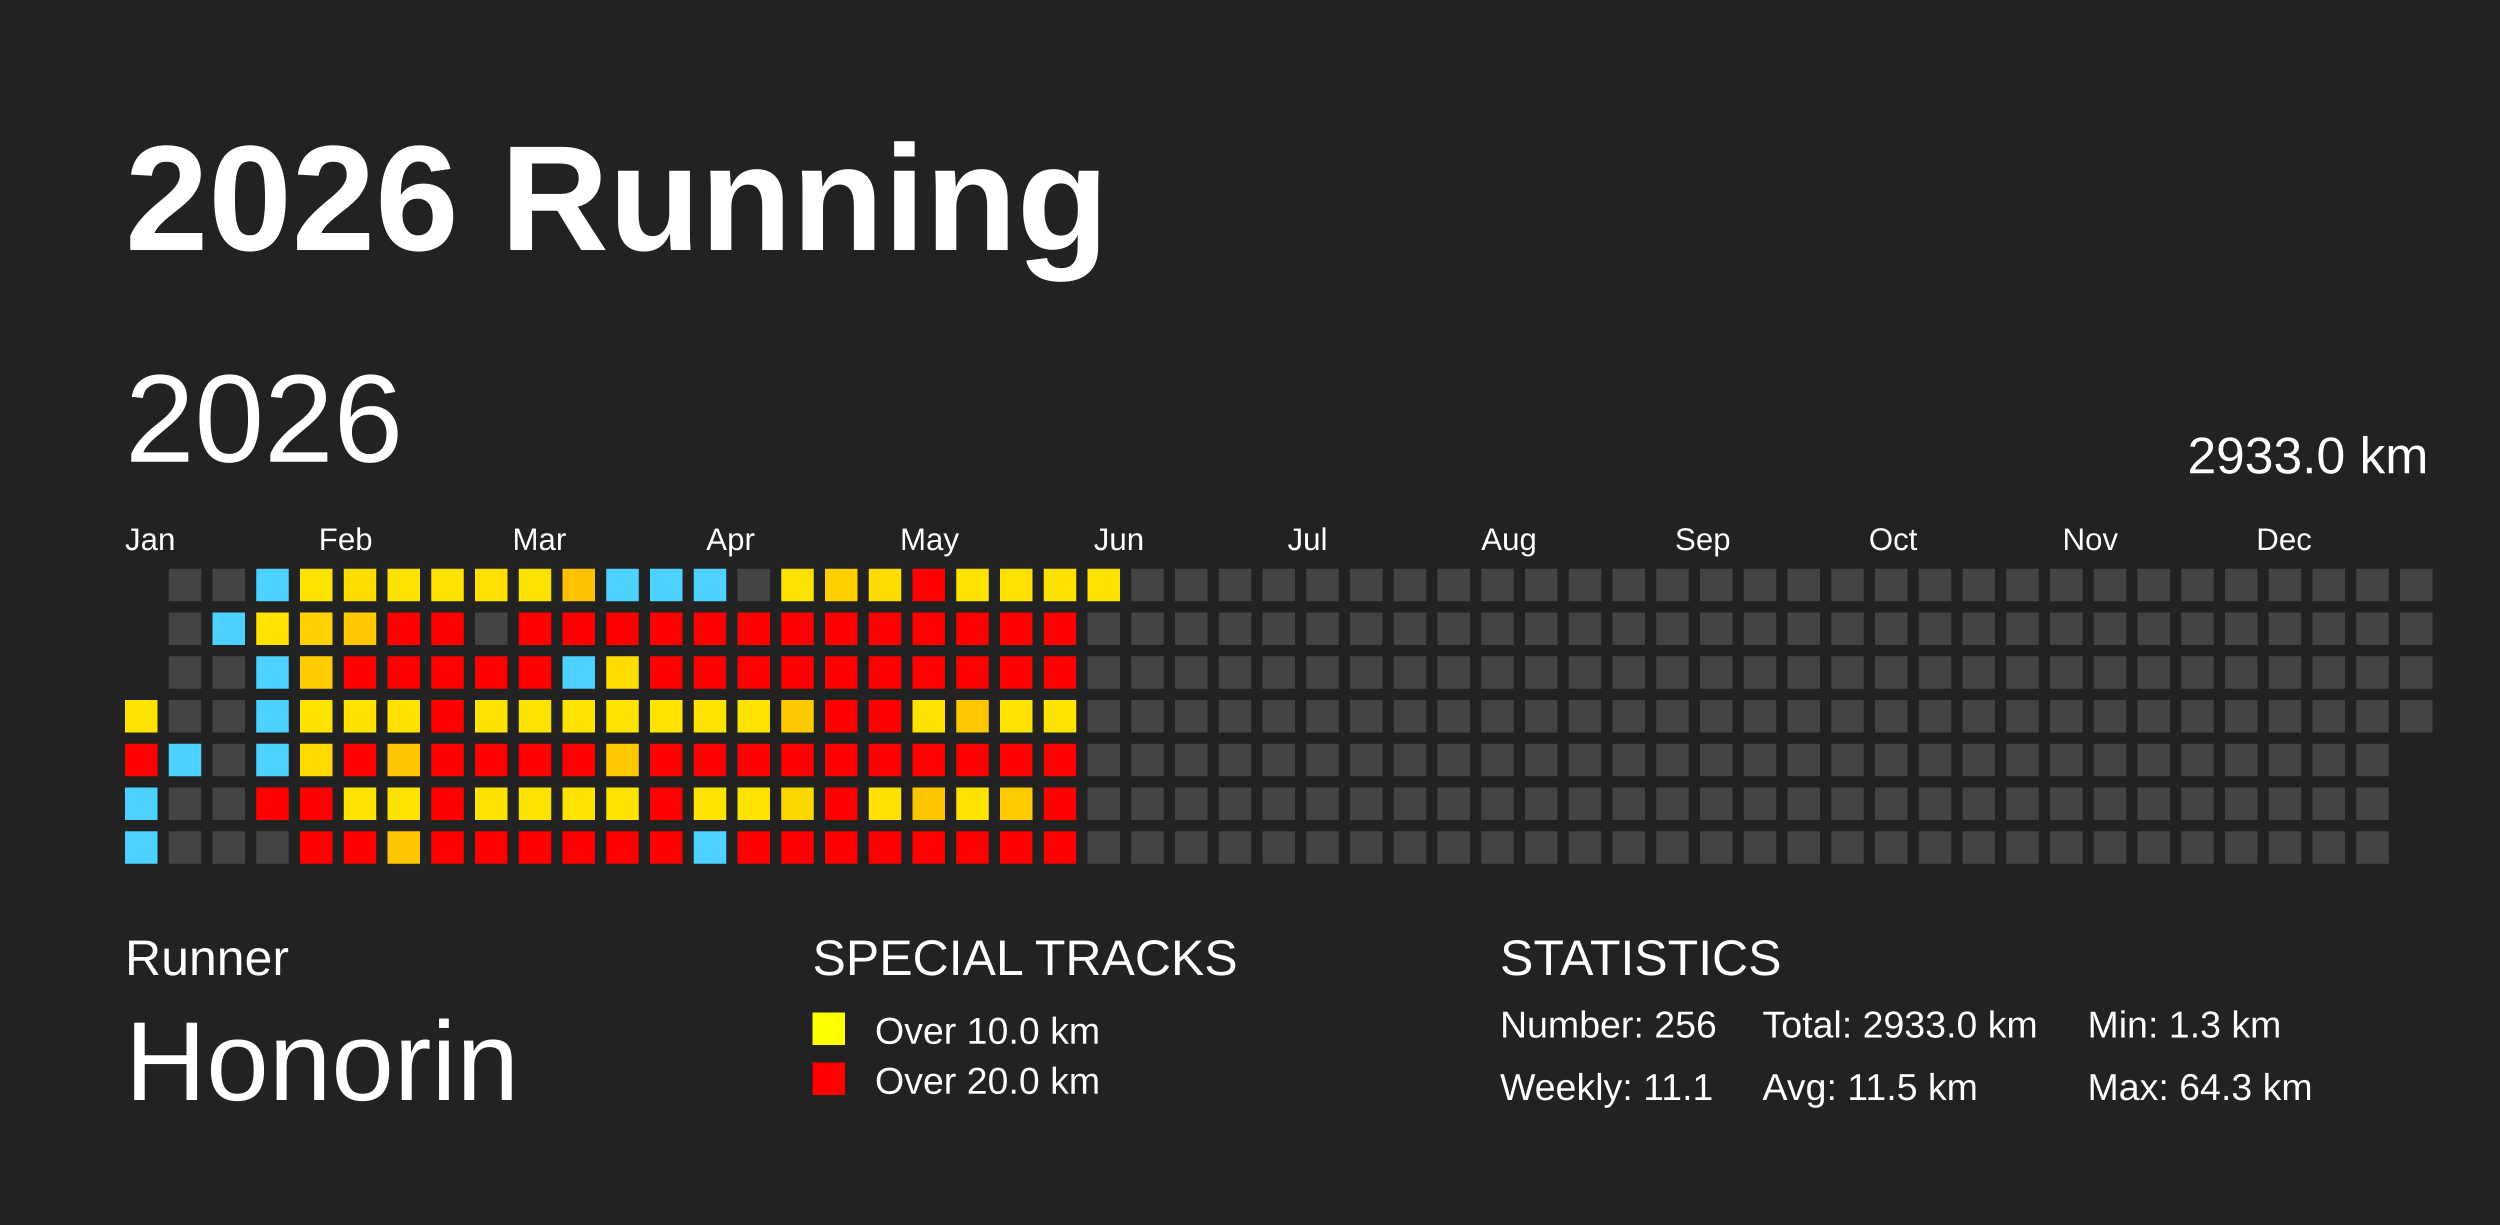
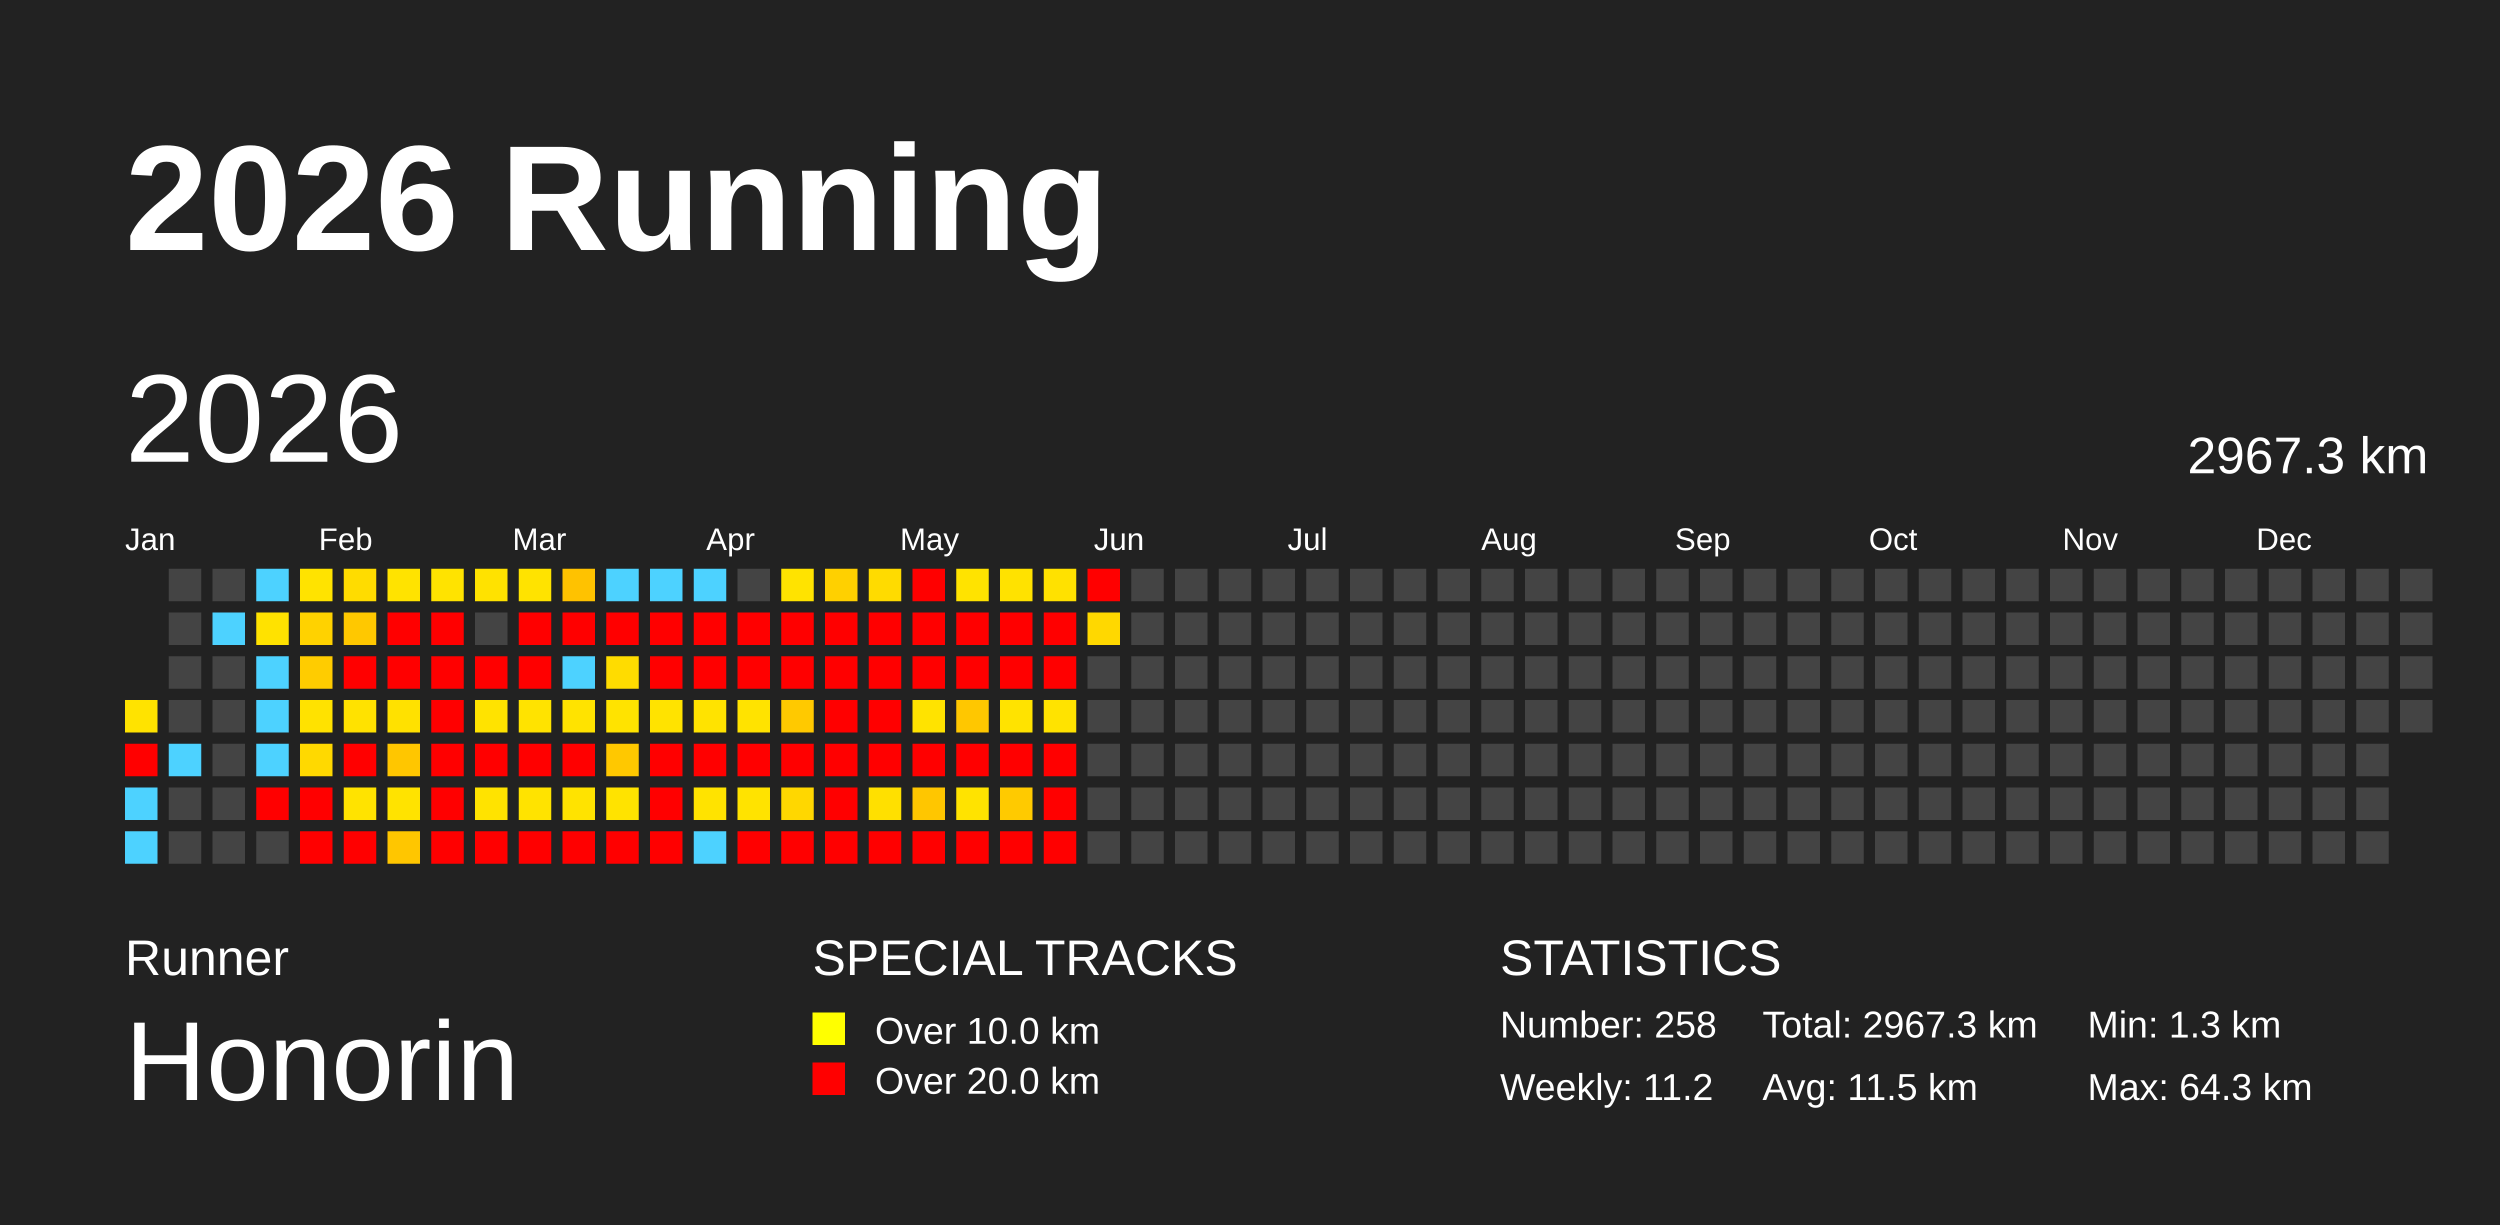
<svg xmlns="http://www.w3.org/2000/svg" baseProfile="full" height="98mm" version="1.1" viewBox="0,0,200,98" width="200mm">
  <defs />
  <rect fill="#222222" height="98" width="200" x="0" y="0" />
  <text fill="#FFFFFF" style="font-size:12px; font-family:Arial; font-weight:bold;" x="10" y="20">2026 Running</text>
  <text fill="#FFFFFF" style="font-size:4px; font-family:Arial" x="10" y="78">Runner</text>
  <text fill="#FFFFFF" style="font-size:9px; font-family:Arial" x="10" y="88">Honorin</text>
  <text fill="#FFFFFF" style="font-size:4px; font-family:Arial" x="65" y="78">SPECIAL TRACKS</text>
  <rect fill="yellow" height="2.6" width="2.6" x="65" y="81" />
  <text fill="#FFFFFF" style="font-size:3px; font-family:Arial" x="70" y="83.5">Over 10.0 km</text>
  <rect fill="red" height="2.6" width="2.6" x="65" y="85" />
  <text fill="#FFFFFF" style="font-size:3px; font-family:Arial" x="70" y="87.5">Over 20.0 km</text>
  <text fill="#FFFFFF" style="font-size:4px; font-family:Arial" x="120" y="78">STATISTICS</text>
-   <text fill="#FFFFFF" style="font-size:3px; font-family:Arial" x="120" y="83">Number: 256</text>
-   <text fill="#FFFFFF" style="font-size:3px; font-family:Arial" x="120" y="88">Weekly: 11.1</text>
-   <text fill="#FFFFFF" style="font-size:3px; font-family:Arial" x="141" y="83">Total: 2933.0 km</text>
+   <text fill="#FFFFFF" style="font-size:3px; font-family:Arial" x="120" y="83">Number: 258</text>
+   <text fill="#FFFFFF" style="font-size:3px; font-family:Arial" x="120" y="88">Weekly: 11.2</text>
+   <text fill="#FFFFFF" style="font-size:3px; font-family:Arial" x="141" y="83">Total: 2967.3 km</text>
  <text fill="#FFFFFF" style="font-size:3px; font-family:Arial" x="141" y="88">Avg: 11.5 km</text>
  <text fill="#FFFFFF" style="font-size:3px; font-family:Arial" x="167" y="83">Min: 1.3 km</text>
  <text fill="#FFFFFF" style="font-size:3px; font-family:Arial" x="167" y="88">Max: 64.3 km</text>
  <text dominant-baseline="hanging" fill="#FFFFFF" style="font-size:10.0px; font-family:Arial;" x="10" y="30">2026</text>
-   <text dominant-baseline="hanging" fill="#FFFFFF" style="font-size:4.125px; font-family:Arial;" x="175" y="35">2933.0 km</text>
+   <text dominant-baseline="hanging" fill="#FFFFFF" style="font-size:4.125px; font-family:Arial;" x="175" y="35">2967.3 km</text>
  <text fill="#FFFFFF" style="font-size:2.5px; font-family:Arial" x="10.0" y="44">Jan</text>
  <text fill="#FFFFFF" style="font-size:2.5px; font-family:Arial" x="25.5" y="44">Feb</text>
  <text fill="#FFFFFF" style="font-size:2.5px; font-family:Arial" x="41.0" y="44">Mar</text>
  <text fill="#FFFFFF" style="font-size:2.5px; font-family:Arial" x="56.5" y="44">Apr</text>
  <text fill="#FFFFFF" style="font-size:2.5px; font-family:Arial" x="72.0" y="44">May</text>
  <text fill="#FFFFFF" style="font-size:2.5px; font-family:Arial" x="87.5" y="44">Jun</text>
  <text fill="#FFFFFF" style="font-size:2.5px; font-family:Arial" x="103.0" y="44">Jul</text>
  <text fill="#FFFFFF" style="font-size:2.5px; font-family:Arial" x="118.5" y="44">Aug</text>
  <text fill="#FFFFFF" style="font-size:2.5px; font-family:Arial" x="134.0" y="44">Sep</text>
  <text fill="#FFFFFF" style="font-size:2.5px; font-family:Arial" x="149.5" y="44">Oct</text>
  <text fill="#FFFFFF" style="font-size:2.5px; font-family:Arial" x="165.0" y="44">Nov</text>
  <text fill="#FFFFFF" style="font-size:2.5px; font-family:Arial" x="180.5" y="44">Dec</text>
  <rect fill="#ffe300" height="2.6" width="2.6" x="10.0" y="56.0" />
  <rect fill="red" height="2.6" width="2.6" x="10.0" y="59.5" />
  <rect fill="#4dd2ff" height="2.6" width="2.6" x="10.0" y="63.0" />
  <rect fill="#4dd2ff" height="2.6" width="2.6" x="10.0" y="66.5" />
  <rect fill="#444444" height="2.6" width="2.6" x="13.5" y="45.5" />
  <rect fill="#444444" height="2.6" width="2.6" x="13.5" y="49.0" />
  <rect fill="#444444" height="2.6" width="2.6" x="13.5" y="52.5" />
  <rect fill="#444444" height="2.6" width="2.6" x="13.5" y="56.0" />
  <rect fill="#4dd2ff" height="2.6" width="2.6" x="13.5" y="59.5" />
  <rect fill="#444444" height="2.6" width="2.6" x="13.5" y="63.0" />
  <rect fill="#444444" height="2.6" width="2.6" x="13.5" y="66.5" />
  <rect fill="#444444" height="2.6" width="2.6" x="17.0" y="45.5" />
  <rect fill="#4dd2ff" height="2.6" width="2.6" x="17.0" y="49.0" />
  <rect fill="#444444" height="2.6" width="2.6" x="17.0" y="52.5" />
  <rect fill="#444444" height="2.6" width="2.6" x="17.0" y="56.0" />
  <rect fill="#444444" height="2.6" width="2.6" x="17.0" y="59.5" />
  <rect fill="#444444" height="2.6" width="2.6" x="17.0" y="63.0" />
  <rect fill="#444444" height="2.6" width="2.6" x="17.0" y="66.5" />
  <rect fill="#4dd2ff" height="2.6" width="2.6" x="20.5" y="45.5" />
  <rect fill="#ffe200" height="2.6" width="2.6" x="20.5" y="49.0" />
  <rect fill="#4dd2ff" height="2.6" width="2.6" x="20.5" y="52.5" />
  <rect fill="#4dd2ff" height="2.6" width="2.6" x="20.5" y="56.0" />
  <rect fill="#4dd2ff" height="2.6" width="2.6" x="20.5" y="59.5" />
  <rect fill="red" height="2.6" width="2.6" x="20.5" y="63.0" />
  <rect fill="#444444" height="2.6" width="2.6" x="20.5" y="66.5" />
  <rect fill="#ffe300" height="2.6" width="2.6" x="24.0" y="45.5" />
  <rect fill="#ffd200" height="2.6" width="2.6" x="24.0" y="49.0" />
  <rect fill="#ffcc00" height="2.6" width="2.6" x="24.0" y="52.5" />
  <rect fill="#ffe200" height="2.6" width="2.6" x="24.0" y="56.0" />
  <rect fill="#ffd900" height="2.6" width="2.6" x="24.0" y="59.5" />
  <rect fill="red" height="2.6" width="2.6" x="24.0" y="63.0" />
  <rect fill="red" height="2.6" width="2.6" x="24.0" y="66.5" />
  <rect fill="#ffdc00" height="2.6" width="2.6" x="27.5" y="45.5" />
  <rect fill="#ffc800" height="2.6" width="2.6" x="27.5" y="49.0" />
  <rect fill="red" height="2.6" width="2.6" x="27.5" y="52.5" />
  <rect fill="#ffe200" height="2.6" width="2.6" x="27.5" y="56.0" />
  <rect fill="red" height="2.6" width="2.6" x="27.5" y="59.5" />
  <rect fill="#ffe300" height="2.6" width="2.6" x="27.5" y="63.0" />
  <rect fill="red" height="2.6" width="2.6" x="27.5" y="66.5" />
  <rect fill="#ffe300" height="2.6" width="2.6" x="31.0" y="45.5" />
  <rect fill="red" height="2.6" width="2.6" x="31.0" y="49.0" />
  <rect fill="red" height="2.6" width="2.6" x="31.0" y="52.5" />
  <rect fill="#ffe100" height="2.6" width="2.6" x="31.0" y="56.0" />
  <rect fill="#ffc600" height="2.6" width="2.6" x="31.0" y="59.5" />
  <rect fill="#ffe300" height="2.6" width="2.6" x="31.0" y="63.0" />
  <rect fill="#ffc600" height="2.6" width="2.6" x="31.0" y="66.5" />
  <rect fill="#ffe300" height="2.6" width="2.6" x="34.5" y="45.5" />
  <rect fill="red" height="2.6" width="2.6" x="34.5" y="49.0" />
  <rect fill="red" height="2.6" width="2.6" x="34.5" y="52.5" />
  <rect fill="red" height="2.6" width="2.6" x="34.5" y="56.0" />
  <rect fill="red" height="2.6" width="2.6" x="34.5" y="59.5" />
  <rect fill="red" height="2.6" width="2.6" x="34.5" y="63.0" />
  <rect fill="red" height="2.6" width="2.6" x="34.5" y="66.5" />
  <rect fill="#ffe200" height="2.6" width="2.6" x="38.0" y="45.5" />
  <rect fill="#444444" height="2.6" width="2.6" x="38.0" y="49.0" />
  <rect fill="red" height="2.6" width="2.6" x="38.0" y="52.5" />
  <rect fill="#ffe300" height="2.6" width="2.6" x="38.0" y="56.0" />
  <rect fill="red" height="2.6" width="2.6" x="38.0" y="59.5" />
  <rect fill="#ffe300" height="2.6" width="2.6" x="38.0" y="63.0" />
  <rect fill="red" height="2.6" width="2.6" x="38.0" y="66.5" />
  <rect fill="#ffe300" height="2.6" width="2.6" x="41.5" y="45.5" />
  <rect fill="red" height="2.6" width="2.6" x="41.5" y="49.0" />
  <rect fill="red" height="2.6" width="2.6" x="41.5" y="52.5" />
  <rect fill="#ffe300" height="2.6" width="2.6" x="41.5" y="56.0" />
  <rect fill="red" height="2.6" width="2.6" x="41.5" y="59.5" />
  <rect fill="#ffe300" height="2.6" width="2.6" x="41.5" y="63.0" />
  <rect fill="red" height="2.6" width="2.6" x="41.5" y="66.5" />
  <rect fill="#ffc200" height="2.6" width="2.6" x="45.0" y="45.5" />
  <rect fill="red" height="2.6" width="2.6" x="45.0" y="49.0" />
  <rect fill="#4dd2ff" height="2.6" width="2.6" x="45.0" y="52.5" />
  <rect fill="#ffe300" height="2.6" width="2.6" x="45.0" y="56.0" />
  <rect fill="red" height="2.6" width="2.6" x="45.0" y="59.5" />
  <rect fill="#ffe300" height="2.6" width="2.6" x="45.0" y="63.0" />
  <rect fill="red" height="2.6" width="2.6" x="45.0" y="66.5" />
  <rect fill="#4dd2ff" height="2.6" width="2.6" x="48.5" y="45.5" />
  <rect fill="red" height="2.6" width="2.6" x="48.5" y="49.0" />
  <rect fill="#ffdc00" height="2.6" width="2.6" x="48.5" y="52.5" />
  <rect fill="#ffe300" height="2.6" width="2.6" x="48.5" y="56.0" />
  <rect fill="#ffc800" height="2.6" width="2.6" x="48.5" y="59.5" />
  <rect fill="#ffe300" height="2.6" width="2.6" x="48.5" y="63.0" />
  <rect fill="red" height="2.6" width="2.6" x="48.5" y="66.5" />
  <rect fill="#4dd2ff" height="2.6" width="2.6" x="52.0" y="45.5" />
  <rect fill="red" height="2.6" width="2.6" x="52.0" y="49.0" />
  <rect fill="red" height="2.6" width="2.6" x="52.0" y="52.5" />
  <rect fill="#ffe300" height="2.6" width="2.6" x="52.0" y="56.0" />
  <rect fill="red" height="2.6" width="2.6" x="52.0" y="59.5" />
  <rect fill="red" height="2.6" width="2.6" x="52.0" y="63.0" />
  <rect fill="red" height="2.6" width="2.6" x="52.0" y="66.5" />
  <rect fill="#4dd2ff" height="2.6" width="2.6" x="55.5" y="45.5" />
  <rect fill="red" height="2.6" width="2.6" x="55.5" y="49.0" />
  <rect fill="red" height="2.6" width="2.6" x="55.5" y="52.5" />
  <rect fill="#ffe300" height="2.6" width="2.6" x="55.5" y="56.0" />
  <rect fill="red" height="2.6" width="2.6" x="55.5" y="59.5" />
  <rect fill="#ffe300" height="2.6" width="2.6" x="55.5" y="63.0" />
  <rect fill="#4dd2ff" height="2.6" width="2.6" x="55.5" y="66.5" />
  <rect fill="#444444" height="2.6" width="2.6" x="59.0" y="45.5" />
  <rect fill="red" height="2.6" width="2.6" x="59.0" y="49.0" />
  <rect fill="red" height="2.6" width="2.6" x="59.0" y="52.5" />
  <rect fill="#ffe300" height="2.6" width="2.6" x="59.0" y="56.0" />
  <rect fill="red" height="2.6" width="2.6" x="59.0" y="59.5" />
  <rect fill="#ffe300" height="2.6" width="2.6" x="59.0" y="63.0" />
  <rect fill="red" height="2.6" width="2.6" x="59.0" y="66.5" />
  <rect fill="#ffe300" height="2.6" width="2.6" x="62.5" y="45.5" />
  <rect fill="red" height="2.6" width="2.6" x="62.5" y="49.0" />
  <rect fill="red" height="2.6" width="2.6" x="62.5" y="52.5" />
  <rect fill="#ffc900" height="2.6" width="2.6" x="62.5" y="56.0" />
  <rect fill="red" height="2.6" width="2.6" x="62.5" y="59.5" />
  <rect fill="#ffd700" height="2.6" width="2.6" x="62.5" y="63.0" />
  <rect fill="red" height="2.6" width="2.6" x="62.5" y="66.5" />
  <rect fill="#ffd000" height="2.6" width="2.6" x="66.0" y="45.5" />
  <rect fill="red" height="2.6" width="2.6" x="66.0" y="49.0" />
  <rect fill="red" height="2.6" width="2.6" x="66.0" y="52.5" />
  <rect fill="red" height="2.6" width="2.6" x="66.0" y="56.0" />
  <rect fill="red" height="2.6" width="2.6" x="66.0" y="59.5" />
  <rect fill="red" height="2.6" width="2.6" x="66.0" y="63.0" />
  <rect fill="red" height="2.6" width="2.6" x="66.0" y="66.5" />
  <rect fill="#ffdb00" height="2.6" width="2.6" x="69.5" y="45.5" />
  <rect fill="red" height="2.6" width="2.6" x="69.5" y="49.0" />
  <rect fill="red" height="2.6" width="2.6" x="69.5" y="52.5" />
  <rect fill="red" height="2.6" width="2.6" x="69.5" y="56.0" />
  <rect fill="red" height="2.6" width="2.6" x="69.5" y="59.5" />
  <rect fill="#ffe000" height="2.6" width="2.6" x="69.5" y="63.0" />
  <rect fill="red" height="2.6" width="2.6" x="69.5" y="66.5" />
  <rect fill="red" height="2.6" width="2.6" x="73.0" y="45.5" />
  <rect fill="red" height="2.6" width="2.6" x="73.0" y="49.0" />
  <rect fill="red" height="2.6" width="2.6" x="73.0" y="52.5" />
  <rect fill="#ffe300" height="2.6" width="2.6" x="73.0" y="56.0" />
  <rect fill="red" height="2.6" width="2.6" x="73.0" y="59.5" />
  <rect fill="#ffc600" height="2.6" width="2.6" x="73.0" y="63.0" />
  <rect fill="red" height="2.6" width="2.6" x="73.0" y="66.5" />
  <rect fill="#ffe300" height="2.6" width="2.6" x="76.5" y="45.5" />
  <rect fill="red" height="2.6" width="2.6" x="76.5" y="49.0" />
  <rect fill="red" height="2.6" width="2.6" x="76.5" y="52.5" />
  <rect fill="#ffc700" height="2.6" width="2.6" x="76.5" y="56.0" />
  <rect fill="red" height="2.6" width="2.6" x="76.5" y="59.5" />
  <rect fill="#ffe300" height="2.6" width="2.6" x="76.5" y="63.0" />
  <rect fill="red" height="2.6" width="2.6" x="76.5" y="66.5" />
  <rect fill="#ffe200" height="2.6" width="2.6" x="80.0" y="45.5" />
  <rect fill="red" height="2.6" width="2.6" x="80.0" y="49.0" />
  <rect fill="red" height="2.6" width="2.6" x="80.0" y="52.5" />
  <rect fill="#ffe300" height="2.6" width="2.6" x="80.0" y="56.0" />
  <rect fill="red" height="2.6" width="2.6" x="80.0" y="59.5" />
  <rect fill="#ffca00" height="2.6" width="2.6" x="80.0" y="63.0" />
  <rect fill="red" height="2.6" width="2.6" x="80.0" y="66.5" />
  <rect fill="#ffe100" height="2.6" width="2.6" x="83.5" y="45.5" />
  <rect fill="red" height="2.6" width="2.6" x="83.5" y="49.0" />
  <rect fill="red" height="2.6" width="2.6" x="83.5" y="52.5" />
  <rect fill="#ffe300" height="2.6" width="2.6" x="83.5" y="56.0" />
  <rect fill="red" height="2.6" width="2.6" x="83.5" y="59.5" />
  <rect fill="red" height="2.6" width="2.6" x="83.5" y="63.0" />
  <rect fill="red" height="2.6" width="2.6" x="83.5" y="66.5" />
-   <rect fill="#ffe300" height="2.6" width="2.6" x="87.0" y="45.5" />
-   <rect fill="#444444" height="2.6" width="2.6" x="87.0" y="49.0" />
+   <rect fill="red" height="2.6" width="2.6" x="87.0" y="45.5" />
+   <rect fill="#ffd800" height="2.6" width="2.6" x="87.0" y="49.0" />
  <rect fill="#444444" height="2.6" width="2.6" x="87.0" y="52.5" />
  <rect fill="#444444" height="2.6" width="2.6" x="87.0" y="56.0" />
  <rect fill="#444444" height="2.6" width="2.6" x="87.0" y="59.5" />
  <rect fill="#444444" height="2.6" width="2.6" x="87.0" y="63.0" />
  <rect fill="#444444" height="2.6" width="2.6" x="87.0" y="66.5" />
  <rect fill="#444444" height="2.6" width="2.6" x="90.5" y="45.5" />
  <rect fill="#444444" height="2.6" width="2.6" x="90.5" y="49.0" />
  <rect fill="#444444" height="2.6" width="2.6" x="90.5" y="52.5" />
  <rect fill="#444444" height="2.6" width="2.6" x="90.5" y="56.0" />
  <rect fill="#444444" height="2.6" width="2.6" x="90.5" y="59.5" />
  <rect fill="#444444" height="2.6" width="2.6" x="90.5" y="63.0" />
  <rect fill="#444444" height="2.6" width="2.6" x="90.5" y="66.5" />
  <rect fill="#444444" height="2.6" width="2.6" x="94.0" y="45.5" />
  <rect fill="#444444" height="2.6" width="2.6" x="94.0" y="49.0" />
  <rect fill="#444444" height="2.6" width="2.6" x="94.0" y="52.5" />
  <rect fill="#444444" height="2.6" width="2.6" x="94.0" y="56.0" />
  <rect fill="#444444" height="2.6" width="2.6" x="94.0" y="59.5" />
  <rect fill="#444444" height="2.6" width="2.6" x="94.0" y="63.0" />
  <rect fill="#444444" height="2.6" width="2.6" x="94.0" y="66.5" />
  <rect fill="#444444" height="2.6" width="2.6" x="97.5" y="45.5" />
  <rect fill="#444444" height="2.6" width="2.6" x="97.5" y="49.0" />
  <rect fill="#444444" height="2.6" width="2.6" x="97.5" y="52.5" />
  <rect fill="#444444" height="2.6" width="2.6" x="97.5" y="56.0" />
  <rect fill="#444444" height="2.6" width="2.6" x="97.5" y="59.5" />
  <rect fill="#444444" height="2.6" width="2.6" x="97.5" y="63.0" />
  <rect fill="#444444" height="2.6" width="2.6" x="97.5" y="66.5" />
  <rect fill="#444444" height="2.6" width="2.6" x="101.0" y="45.5" />
  <rect fill="#444444" height="2.6" width="2.6" x="101.0" y="49.0" />
  <rect fill="#444444" height="2.6" width="2.6" x="101.0" y="52.5" />
  <rect fill="#444444" height="2.6" width="2.6" x="101.0" y="56.0" />
  <rect fill="#444444" height="2.6" width="2.6" x="101.0" y="59.5" />
  <rect fill="#444444" height="2.6" width="2.6" x="101.0" y="63.0" />
  <rect fill="#444444" height="2.6" width="2.6" x="101.0" y="66.5" />
  <rect fill="#444444" height="2.6" width="2.6" x="104.5" y="45.5" />
  <rect fill="#444444" height="2.6" width="2.6" x="104.5" y="49.0" />
  <rect fill="#444444" height="2.6" width="2.6" x="104.5" y="52.5" />
  <rect fill="#444444" height="2.6" width="2.6" x="104.5" y="56.0" />
  <rect fill="#444444" height="2.6" width="2.6" x="104.5" y="59.5" />
  <rect fill="#444444" height="2.6" width="2.6" x="104.5" y="63.0" />
  <rect fill="#444444" height="2.6" width="2.6" x="104.5" y="66.5" />
  <rect fill="#444444" height="2.6" width="2.6" x="108.0" y="45.5" />
  <rect fill="#444444" height="2.6" width="2.6" x="108.0" y="49.0" />
  <rect fill="#444444" height="2.6" width="2.6" x="108.0" y="52.5" />
  <rect fill="#444444" height="2.6" width="2.6" x="108.0" y="56.0" />
  <rect fill="#444444" height="2.6" width="2.6" x="108.0" y="59.5" />
  <rect fill="#444444" height="2.6" width="2.6" x="108.0" y="63.0" />
  <rect fill="#444444" height="2.6" width="2.6" x="108.0" y="66.5" />
  <rect fill="#444444" height="2.6" width="2.6" x="111.5" y="45.5" />
  <rect fill="#444444" height="2.6" width="2.6" x="111.5" y="49.0" />
  <rect fill="#444444" height="2.6" width="2.6" x="111.5" y="52.5" />
  <rect fill="#444444" height="2.6" width="2.6" x="111.5" y="56.0" />
  <rect fill="#444444" height="2.6" width="2.6" x="111.5" y="59.5" />
  <rect fill="#444444" height="2.6" width="2.6" x="111.5" y="63.0" />
  <rect fill="#444444" height="2.6" width="2.6" x="111.5" y="66.5" />
  <rect fill="#444444" height="2.6" width="2.6" x="115.0" y="45.5" />
  <rect fill="#444444" height="2.6" width="2.6" x="115.0" y="49.0" />
  <rect fill="#444444" height="2.6" width="2.6" x="115.0" y="52.5" />
  <rect fill="#444444" height="2.6" width="2.6" x="115.0" y="56.0" />
  <rect fill="#444444" height="2.6" width="2.6" x="115.0" y="59.5" />
  <rect fill="#444444" height="2.6" width="2.6" x="115.0" y="63.0" />
  <rect fill="#444444" height="2.6" width="2.6" x="115.0" y="66.5" />
  <rect fill="#444444" height="2.6" width="2.6" x="118.5" y="45.5" />
  <rect fill="#444444" height="2.6" width="2.6" x="118.5" y="49.0" />
  <rect fill="#444444" height="2.6" width="2.6" x="118.5" y="52.5" />
  <rect fill="#444444" height="2.6" width="2.6" x="118.5" y="56.0" />
  <rect fill="#444444" height="2.6" width="2.6" x="118.5" y="59.5" />
  <rect fill="#444444" height="2.6" width="2.6" x="118.5" y="63.0" />
  <rect fill="#444444" height="2.6" width="2.6" x="118.5" y="66.5" />
  <rect fill="#444444" height="2.6" width="2.6" x="122.0" y="45.5" />
  <rect fill="#444444" height="2.6" width="2.6" x="122.0" y="49.0" />
  <rect fill="#444444" height="2.6" width="2.6" x="122.0" y="52.5" />
  <rect fill="#444444" height="2.6" width="2.6" x="122.0" y="56.0" />
  <rect fill="#444444" height="2.6" width="2.6" x="122.0" y="59.5" />
  <rect fill="#444444" height="2.6" width="2.6" x="122.0" y="63.0" />
  <rect fill="#444444" height="2.6" width="2.6" x="122.0" y="66.5" />
  <rect fill="#444444" height="2.6" width="2.6" x="125.5" y="45.5" />
  <rect fill="#444444" height="2.6" width="2.6" x="125.5" y="49.0" />
  <rect fill="#444444" height="2.6" width="2.6" x="125.5" y="52.5" />
  <rect fill="#444444" height="2.6" width="2.6" x="125.5" y="56.0" />
  <rect fill="#444444" height="2.6" width="2.6" x="125.5" y="59.5" />
  <rect fill="#444444" height="2.6" width="2.6" x="125.5" y="63.0" />
  <rect fill="#444444" height="2.6" width="2.6" x="125.5" y="66.5" />
  <rect fill="#444444" height="2.6" width="2.6" x="129.0" y="45.5" />
  <rect fill="#444444" height="2.6" width="2.6" x="129.0" y="49.0" />
  <rect fill="#444444" height="2.6" width="2.6" x="129.0" y="52.5" />
  <rect fill="#444444" height="2.6" width="2.6" x="129.0" y="56.0" />
  <rect fill="#444444" height="2.6" width="2.6" x="129.0" y="59.5" />
  <rect fill="#444444" height="2.6" width="2.6" x="129.0" y="63.0" />
  <rect fill="#444444" height="2.6" width="2.6" x="129.0" y="66.5" />
  <rect fill="#444444" height="2.6" width="2.6" x="132.5" y="45.5" />
  <rect fill="#444444" height="2.6" width="2.6" x="132.5" y="49.0" />
  <rect fill="#444444" height="2.6" width="2.6" x="132.5" y="52.5" />
  <rect fill="#444444" height="2.6" width="2.6" x="132.5" y="56.0" />
  <rect fill="#444444" height="2.6" width="2.6" x="132.5" y="59.5" />
  <rect fill="#444444" height="2.6" width="2.6" x="132.5" y="63.0" />
  <rect fill="#444444" height="2.6" width="2.6" x="132.5" y="66.5" />
  <rect fill="#444444" height="2.6" width="2.6" x="136.0" y="45.5" />
  <rect fill="#444444" height="2.6" width="2.6" x="136.0" y="49.0" />
  <rect fill="#444444" height="2.6" width="2.6" x="136.0" y="52.5" />
  <rect fill="#444444" height="2.6" width="2.6" x="136.0" y="56.0" />
  <rect fill="#444444" height="2.6" width="2.6" x="136.0" y="59.5" />
  <rect fill="#444444" height="2.6" width="2.6" x="136.0" y="63.0" />
  <rect fill="#444444" height="2.6" width="2.6" x="136.0" y="66.5" />
  <rect fill="#444444" height="2.6" width="2.6" x="139.5" y="45.5" />
  <rect fill="#444444" height="2.6" width="2.6" x="139.5" y="49.0" />
  <rect fill="#444444" height="2.6" width="2.6" x="139.5" y="52.5" />
  <rect fill="#444444" height="2.6" width="2.6" x="139.5" y="56.0" />
  <rect fill="#444444" height="2.6" width="2.6" x="139.5" y="59.5" />
  <rect fill="#444444" height="2.6" width="2.6" x="139.5" y="63.0" />
  <rect fill="#444444" height="2.6" width="2.6" x="139.5" y="66.5" />
  <rect fill="#444444" height="2.6" width="2.6" x="143.0" y="45.5" />
  <rect fill="#444444" height="2.6" width="2.6" x="143.0" y="49.0" />
  <rect fill="#444444" height="2.6" width="2.6" x="143.0" y="52.5" />
  <rect fill="#444444" height="2.6" width="2.6" x="143.0" y="56.0" />
  <rect fill="#444444" height="2.6" width="2.6" x="143.0" y="59.5" />
  <rect fill="#444444" height="2.6" width="2.6" x="143.0" y="63.0" />
  <rect fill="#444444" height="2.6" width="2.6" x="143.0" y="66.5" />
  <rect fill="#444444" height="2.6" width="2.6" x="146.5" y="45.5" />
  <rect fill="#444444" height="2.6" width="2.6" x="146.5" y="49.0" />
  <rect fill="#444444" height="2.6" width="2.6" x="146.5" y="52.5" />
  <rect fill="#444444" height="2.6" width="2.6" x="146.5" y="56.0" />
  <rect fill="#444444" height="2.6" width="2.6" x="146.5" y="59.5" />
  <rect fill="#444444" height="2.6" width="2.6" x="146.5" y="63.0" />
  <rect fill="#444444" height="2.6" width="2.6" x="146.5" y="66.5" />
  <rect fill="#444444" height="2.6" width="2.6" x="150.0" y="45.5" />
  <rect fill="#444444" height="2.6" width="2.6" x="150.0" y="49.0" />
  <rect fill="#444444" height="2.6" width="2.6" x="150.0" y="52.5" />
  <rect fill="#444444" height="2.6" width="2.6" x="150.0" y="56.0" />
  <rect fill="#444444" height="2.6" width="2.6" x="150.0" y="59.5" />
  <rect fill="#444444" height="2.6" width="2.6" x="150.0" y="63.0" />
  <rect fill="#444444" height="2.6" width="2.6" x="150.0" y="66.5" />
  <rect fill="#444444" height="2.6" width="2.6" x="153.5" y="45.5" />
  <rect fill="#444444" height="2.6" width="2.6" x="153.5" y="49.0" />
  <rect fill="#444444" height="2.6" width="2.6" x="153.5" y="52.5" />
  <rect fill="#444444" height="2.6" width="2.6" x="153.5" y="56.0" />
  <rect fill="#444444" height="2.6" width="2.6" x="153.5" y="59.5" />
  <rect fill="#444444" height="2.6" width="2.6" x="153.5" y="63.0" />
  <rect fill="#444444" height="2.6" width="2.6" x="153.5" y="66.5" />
  <rect fill="#444444" height="2.6" width="2.6" x="157.0" y="45.5" />
  <rect fill="#444444" height="2.6" width="2.6" x="157.0" y="49.0" />
  <rect fill="#444444" height="2.6" width="2.6" x="157.0" y="52.5" />
  <rect fill="#444444" height="2.6" width="2.6" x="157.0" y="56.0" />
  <rect fill="#444444" height="2.6" width="2.6" x="157.0" y="59.5" />
  <rect fill="#444444" height="2.6" width="2.6" x="157.0" y="63.0" />
  <rect fill="#444444" height="2.6" width="2.6" x="157.0" y="66.5" />
  <rect fill="#444444" height="2.6" width="2.6" x="160.5" y="45.5" />
  <rect fill="#444444" height="2.6" width="2.6" x="160.5" y="49.0" />
  <rect fill="#444444" height="2.6" width="2.6" x="160.5" y="52.5" />
  <rect fill="#444444" height="2.6" width="2.6" x="160.5" y="56.0" />
  <rect fill="#444444" height="2.6" width="2.6" x="160.5" y="59.5" />
  <rect fill="#444444" height="2.6" width="2.6" x="160.5" y="63.0" />
  <rect fill="#444444" height="2.6" width="2.6" x="160.5" y="66.5" />
  <rect fill="#444444" height="2.6" width="2.6" x="164.0" y="45.5" />
  <rect fill="#444444" height="2.6" width="2.6" x="164.0" y="49.0" />
  <rect fill="#444444" height="2.6" width="2.6" x="164.0" y="52.5" />
  <rect fill="#444444" height="2.6" width="2.6" x="164.0" y="56.0" />
  <rect fill="#444444" height="2.6" width="2.6" x="164.0" y="59.5" />
  <rect fill="#444444" height="2.6" width="2.6" x="164.0" y="63.0" />
  <rect fill="#444444" height="2.6" width="2.6" x="164.0" y="66.5" />
  <rect fill="#444444" height="2.6" width="2.6" x="167.5" y="45.5" />
  <rect fill="#444444" height="2.6" width="2.6" x="167.5" y="49.0" />
  <rect fill="#444444" height="2.6" width="2.6" x="167.5" y="52.5" />
  <rect fill="#444444" height="2.6" width="2.6" x="167.5" y="56.0" />
  <rect fill="#444444" height="2.6" width="2.6" x="167.5" y="59.5" />
  <rect fill="#444444" height="2.6" width="2.6" x="167.5" y="63.0" />
  <rect fill="#444444" height="2.6" width="2.6" x="167.5" y="66.5" />
  <rect fill="#444444" height="2.6" width="2.6" x="171.0" y="45.5" />
  <rect fill="#444444" height="2.6" width="2.6" x="171.0" y="49.0" />
  <rect fill="#444444" height="2.6" width="2.6" x="171.0" y="52.5" />
  <rect fill="#444444" height="2.6" width="2.6" x="171.0" y="56.0" />
  <rect fill="#444444" height="2.6" width="2.6" x="171.0" y="59.5" />
  <rect fill="#444444" height="2.6" width="2.6" x="171.0" y="63.0" />
  <rect fill="#444444" height="2.6" width="2.6" x="171.0" y="66.5" />
  <rect fill="#444444" height="2.6" width="2.6" x="174.5" y="45.5" />
  <rect fill="#444444" height="2.6" width="2.6" x="174.5" y="49.0" />
  <rect fill="#444444" height="2.6" width="2.6" x="174.5" y="52.5" />
  <rect fill="#444444" height="2.6" width="2.6" x="174.5" y="56.0" />
  <rect fill="#444444" height="2.6" width="2.6" x="174.5" y="59.5" />
  <rect fill="#444444" height="2.6" width="2.6" x="174.5" y="63.0" />
  <rect fill="#444444" height="2.6" width="2.6" x="174.5" y="66.5" />
  <rect fill="#444444" height="2.6" width="2.6" x="178.0" y="45.5" />
  <rect fill="#444444" height="2.6" width="2.6" x="178.0" y="49.0" />
  <rect fill="#444444" height="2.6" width="2.6" x="178.0" y="52.5" />
  <rect fill="#444444" height="2.6" width="2.6" x="178.0" y="56.0" />
  <rect fill="#444444" height="2.6" width="2.6" x="178.0" y="59.5" />
  <rect fill="#444444" height="2.6" width="2.6" x="178.0" y="63.0" />
  <rect fill="#444444" height="2.6" width="2.6" x="178.0" y="66.5" />
  <rect fill="#444444" height="2.6" width="2.6" x="181.5" y="45.5" />
  <rect fill="#444444" height="2.6" width="2.6" x="181.5" y="49.0" />
  <rect fill="#444444" height="2.6" width="2.6" x="181.5" y="52.5" />
  <rect fill="#444444" height="2.6" width="2.6" x="181.5" y="56.0" />
  <rect fill="#444444" height="2.6" width="2.6" x="181.5" y="59.5" />
  <rect fill="#444444" height="2.6" width="2.6" x="181.5" y="63.0" />
  <rect fill="#444444" height="2.6" width="2.6" x="181.5" y="66.5" />
  <rect fill="#444444" height="2.6" width="2.6" x="185.0" y="45.5" />
  <rect fill="#444444" height="2.6" width="2.6" x="185.0" y="49.0" />
  <rect fill="#444444" height="2.6" width="2.6" x="185.0" y="52.5" />
  <rect fill="#444444" height="2.6" width="2.6" x="185.0" y="56.0" />
  <rect fill="#444444" height="2.6" width="2.6" x="185.0" y="59.5" />
  <rect fill="#444444" height="2.6" width="2.6" x="185.0" y="63.0" />
  <rect fill="#444444" height="2.6" width="2.6" x="185.0" y="66.5" />
  <rect fill="#444444" height="2.6" width="2.6" x="188.5" y="45.5" />
  <rect fill="#444444" height="2.6" width="2.6" x="188.5" y="49.0" />
  <rect fill="#444444" height="2.6" width="2.6" x="188.5" y="52.5" />
  <rect fill="#444444" height="2.6" width="2.6" x="188.5" y="56.0" />
  <rect fill="#444444" height="2.6" width="2.6" x="188.5" y="59.5" />
  <rect fill="#444444" height="2.6" width="2.6" x="188.5" y="63.0" />
  <rect fill="#444444" height="2.6" width="2.6" x="188.5" y="66.5" />
  <rect fill="#444444" height="2.6" width="2.6" x="192.0" y="45.5" />
  <rect fill="#444444" height="2.6" width="2.6" x="192.0" y="49.0" />
  <rect fill="#444444" height="2.6" width="2.6" x="192.0" y="52.5" />
  <rect fill="#444444" height="2.6" width="2.6" x="192.0" y="56.0" />
</svg>
